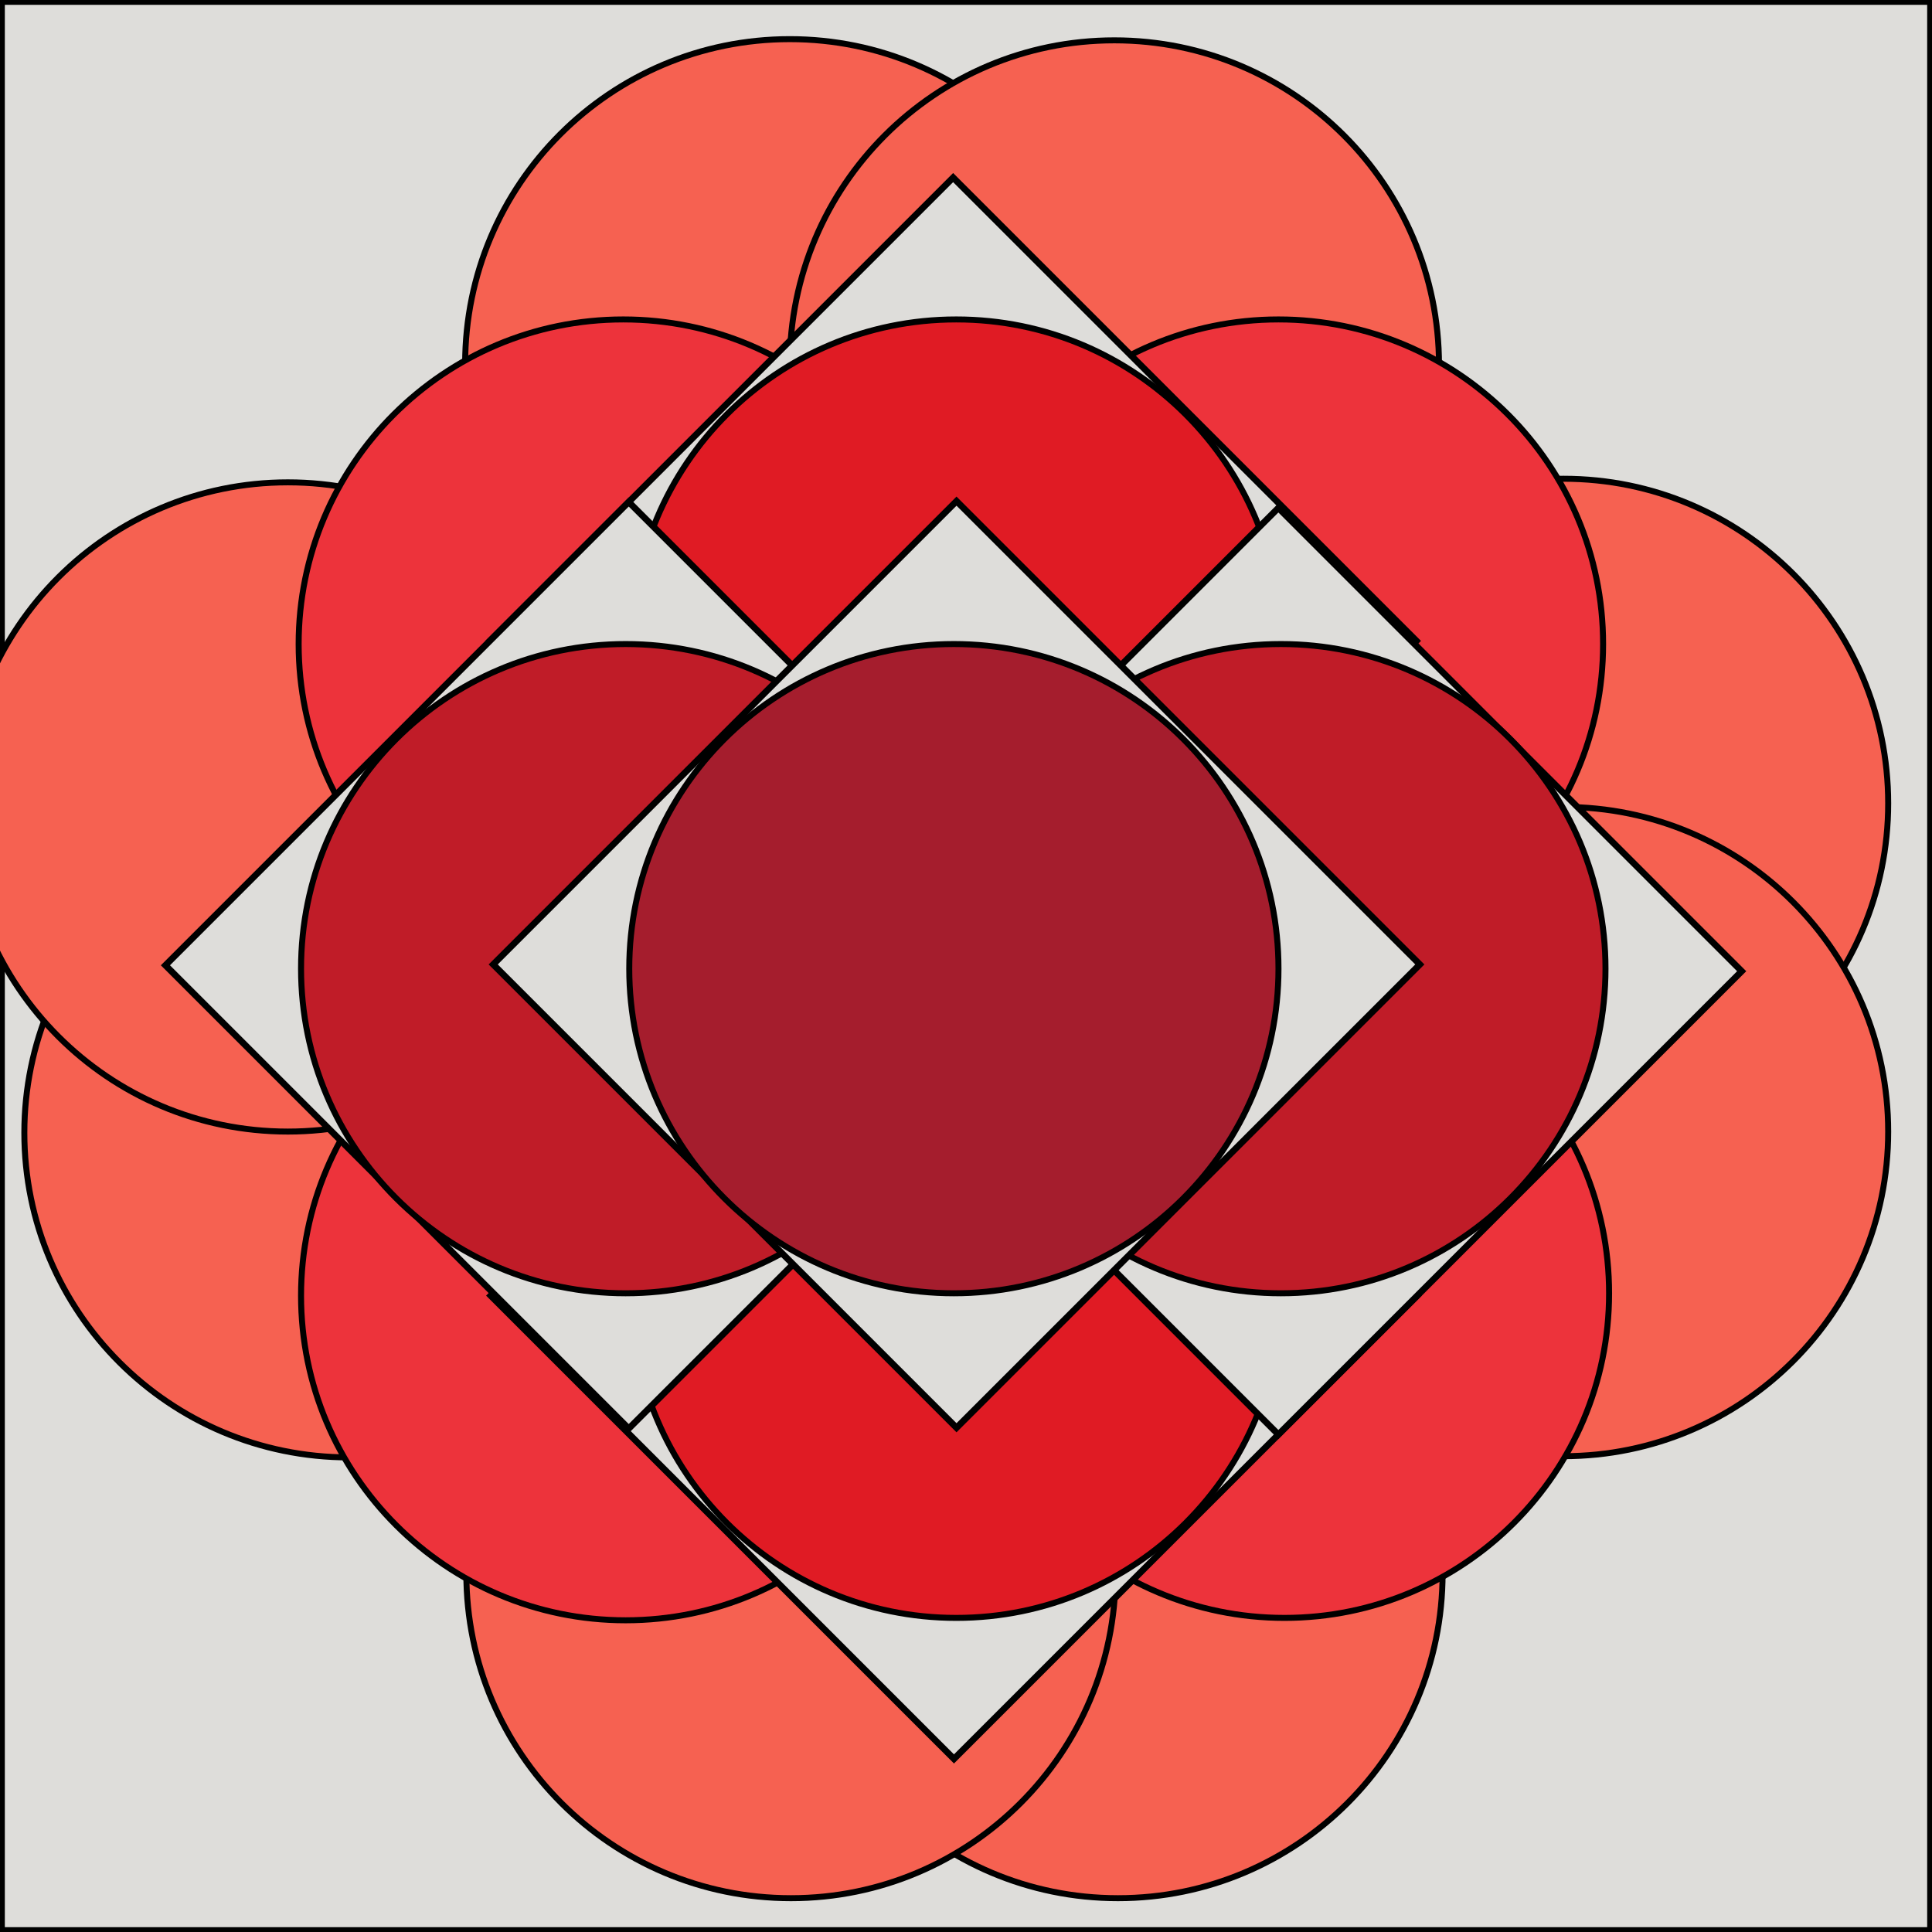
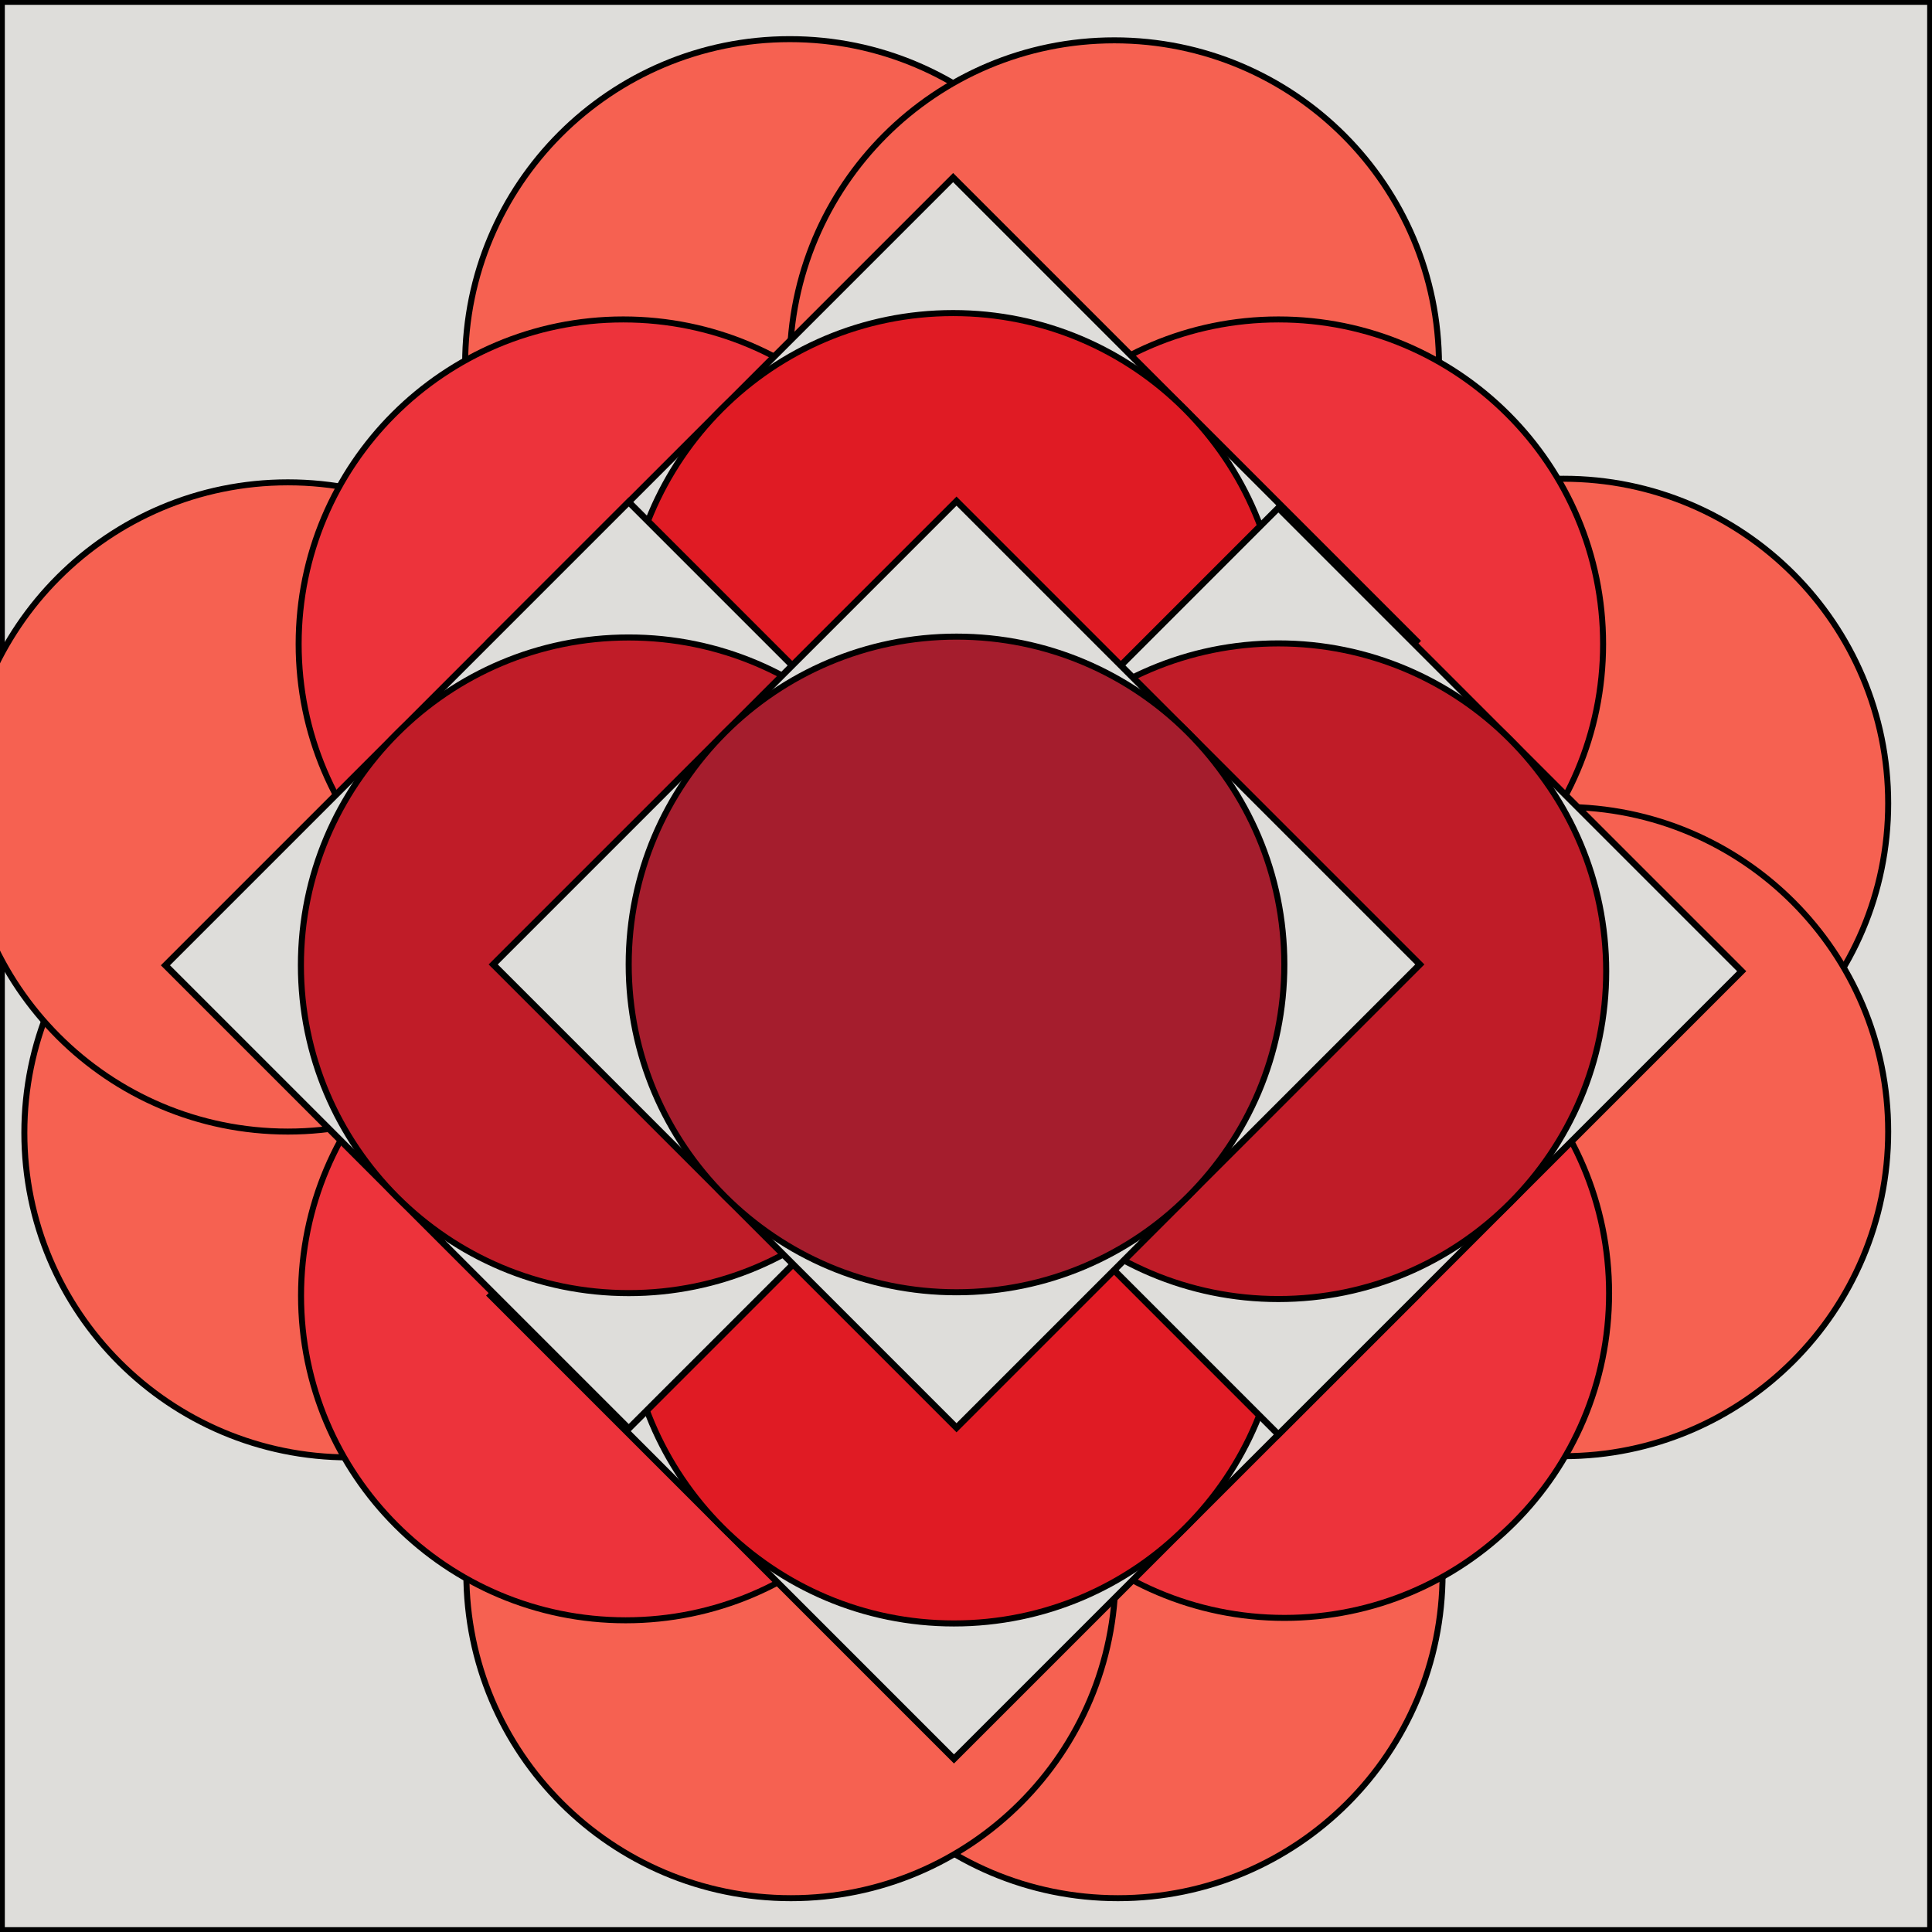
- <svg xmlns="http://www.w3.org/2000/svg" width="1e3mm" height="1e3mm" version="1.1" viewBox="0 0 1e3 1e3">
-   <g stroke="#000">
-     <rect width="1e3" height="1e3" fill="#deddda" stroke-width="5" />
-     <g transform="matrix(.62 0 0 .62 1389 223)">
-       <g fill="#f66151" stroke-width="5">
-         <circle cx="-1949" cy="586" r="271" />
-         <circle cx="-2e3" cy="314" r="271" />
-         <circle cx="-1581" cy="-56" r="271" />
-         <circle cx="-1310" cy="-55" r="271" />
-         <circle cx="-935" cy="311" r="271" />
-         <circle cx="-935" cy="585" r="271" />
-         <circle cx="-1307" cy="954" r="271" />
-       </g>
-       <g stroke-width="5">
-         <circle cx="-1168" cy="720" r="271" fill="#ed333b" />
-         <circle cx="-1580" cy="954" r="271" fill="#f66151" />
-         <circle cx="-1173" cy="178" r="271" fill="#ed333b" />
-         <circle cx="-1720" cy="178" r="271" fill="#ed333b" />
-       </g>
-       <rect transform="rotate(45)" x="-1171" y="872" width="547" height="547" fill="#deddda" stroke-width="5.4" />
-       <circle cx="-1442" cy="178" r="271" fill="#e01b24" stroke-width="5" />
-       <circle cx="-1718" cy="722" r="271" fill="#ed333b" stroke-width="5" />
-       <rect transform="rotate(45)" x="-784" y="1258" width="547" height="547" fill="#deddda" stroke-width="5.4" />
-       <circle cx="-1442" cy="720" r="271" fill="#e01b24" stroke-width="5" />
-       <rect transform="rotate(45)" x="-784" y="875" width="547" height="547" fill="#deddda" stroke-width="5.4" />
-       <circle cx="-1171" cy="449" r="271" fill="#c01c28" stroke-width="5" />
-       <rect transform="rotate(45)" x="-1171" y="1255" width="547" height="547" fill="#deddda" stroke-width="5.4" />
-       <circle cx="-1718" cy="449" r="271" fill="#c01c28" stroke-width="5" />
-       <rect transform="rotate(45)" x="-978" y="1061" width="547" height="547" fill="#deddda" stroke-width="5.4" />
-       <circle cx="-1444" cy="449" r="271" fill="#a51d2d" stroke-width="5" />
-     </g>
+ <svg xmlns="http://www.w3.org/2000/svg" width="1e3mm" height="1e3mm" version="1.1" viewBox="0 0 1e3 1e3" id="svg56">
+   <defs id="defs60" />
+   <rect width="1000" height="1000" fill="#deddda" stroke-width="5" id="rect2" x="0" y="0" style="stroke:#000000" />
+   <g fill="#f66151" stroke-width="5" id="g18" transform="matrix(0.62,0,0,0.62,1389,223)" style="stroke:#000000">
+     <circle cx="-1949" cy="586" r="271" id="circle4" />
+     <circle cx="-2000" cy="314" r="271" id="circle6" />
+     <circle cx="-1581" cy="-56" r="271" id="circle8" />
+     <circle cx="-1310" cy="-55" r="271" id="circle10" />
+     <circle cx="-935" cy="311" r="271" id="circle12" />
+     <circle cx="-935" cy="585" r="271" id="circle14" />
+     <circle cx="-1307" cy="954" r="271" id="circle16" />
  </g>
+   <g stroke-width="5" id="g28" transform="matrix(0.62,0,0,0.62,1389,223)" style="stroke:#000000">
+     <circle cx="-1168" cy="720" r="271" fill="#ed333b" id="circle20" />
+     <circle cx="-1580" cy="954" r="271" fill="#f66151" id="circle22" />
+     <circle cx="-1173" cy="178" r="271" fill="#ed333b" id="circle24" />
+     <circle cx="-1720" cy="178" r="271" fill="#ed333b" id="circle26" />
+   </g>
+   <rect transform="rotate(45)" x="413.836" y="-283.847" width="339.14" height="339.14" fill="#deddda" stroke-width="3.348" id="rect30" style="stroke:#000000" />
+   <circle cx="493.336" cy="331.725" r="169.679" fill="#e01b24" stroke-width="3.131" id="circle32" style="stroke:#000000" />
+   <circle cx="323.84" cy="670.64" r="168.02" fill="#ed333b" stroke-width="3.1" id="circle34" style="stroke:#000000" />
+   <rect transform="rotate(45)" x="653.776" y="-44.527" width="339.14" height="339.14" fill="#deddda" stroke-width="3.348" id="rect36" style="stroke:#000000" />
+   <circle cx="493.775" cy="670.613" fill="#e01b24" stroke-width="3.131" id="circle38" style="stroke:#000000" r="169.679" />
+   <rect transform="rotate(45)" x="653.776" y="-281.987" width="339.14" height="339.14" fill="#deddda" stroke-width="3.348" id="rect40" style="stroke:#000000" />
+   <circle cx="661.684" cy="502.703" r="169.679" fill="#c01c28" stroke-width="3.131" id="circle42" style="stroke:#000000" />
+   <rect transform="rotate(45)" x="413.836" y="-46.387" width="339.14" height="339.14" fill="#deddda" stroke-width="3.348" id="rect44" style="stroke:#000000" />
+   <circle cx="325.427" cy="499.634" r="169.679" fill="#c01c28" stroke-width="3.131" id="circle46" style="stroke:#000000" />
+   <rect transform="rotate(45)" x="533.496" y="-166.667" width="339.14" height="339.14" fill="#deddda" stroke-width="3.348" id="rect48" style="stroke:#000000" />
+   <circle cx="495.09" cy="499.196" r="169.679" fill="#a51d2d" stroke-width="3.131" id="circle50" style="stroke:#000000" />
</svg>
